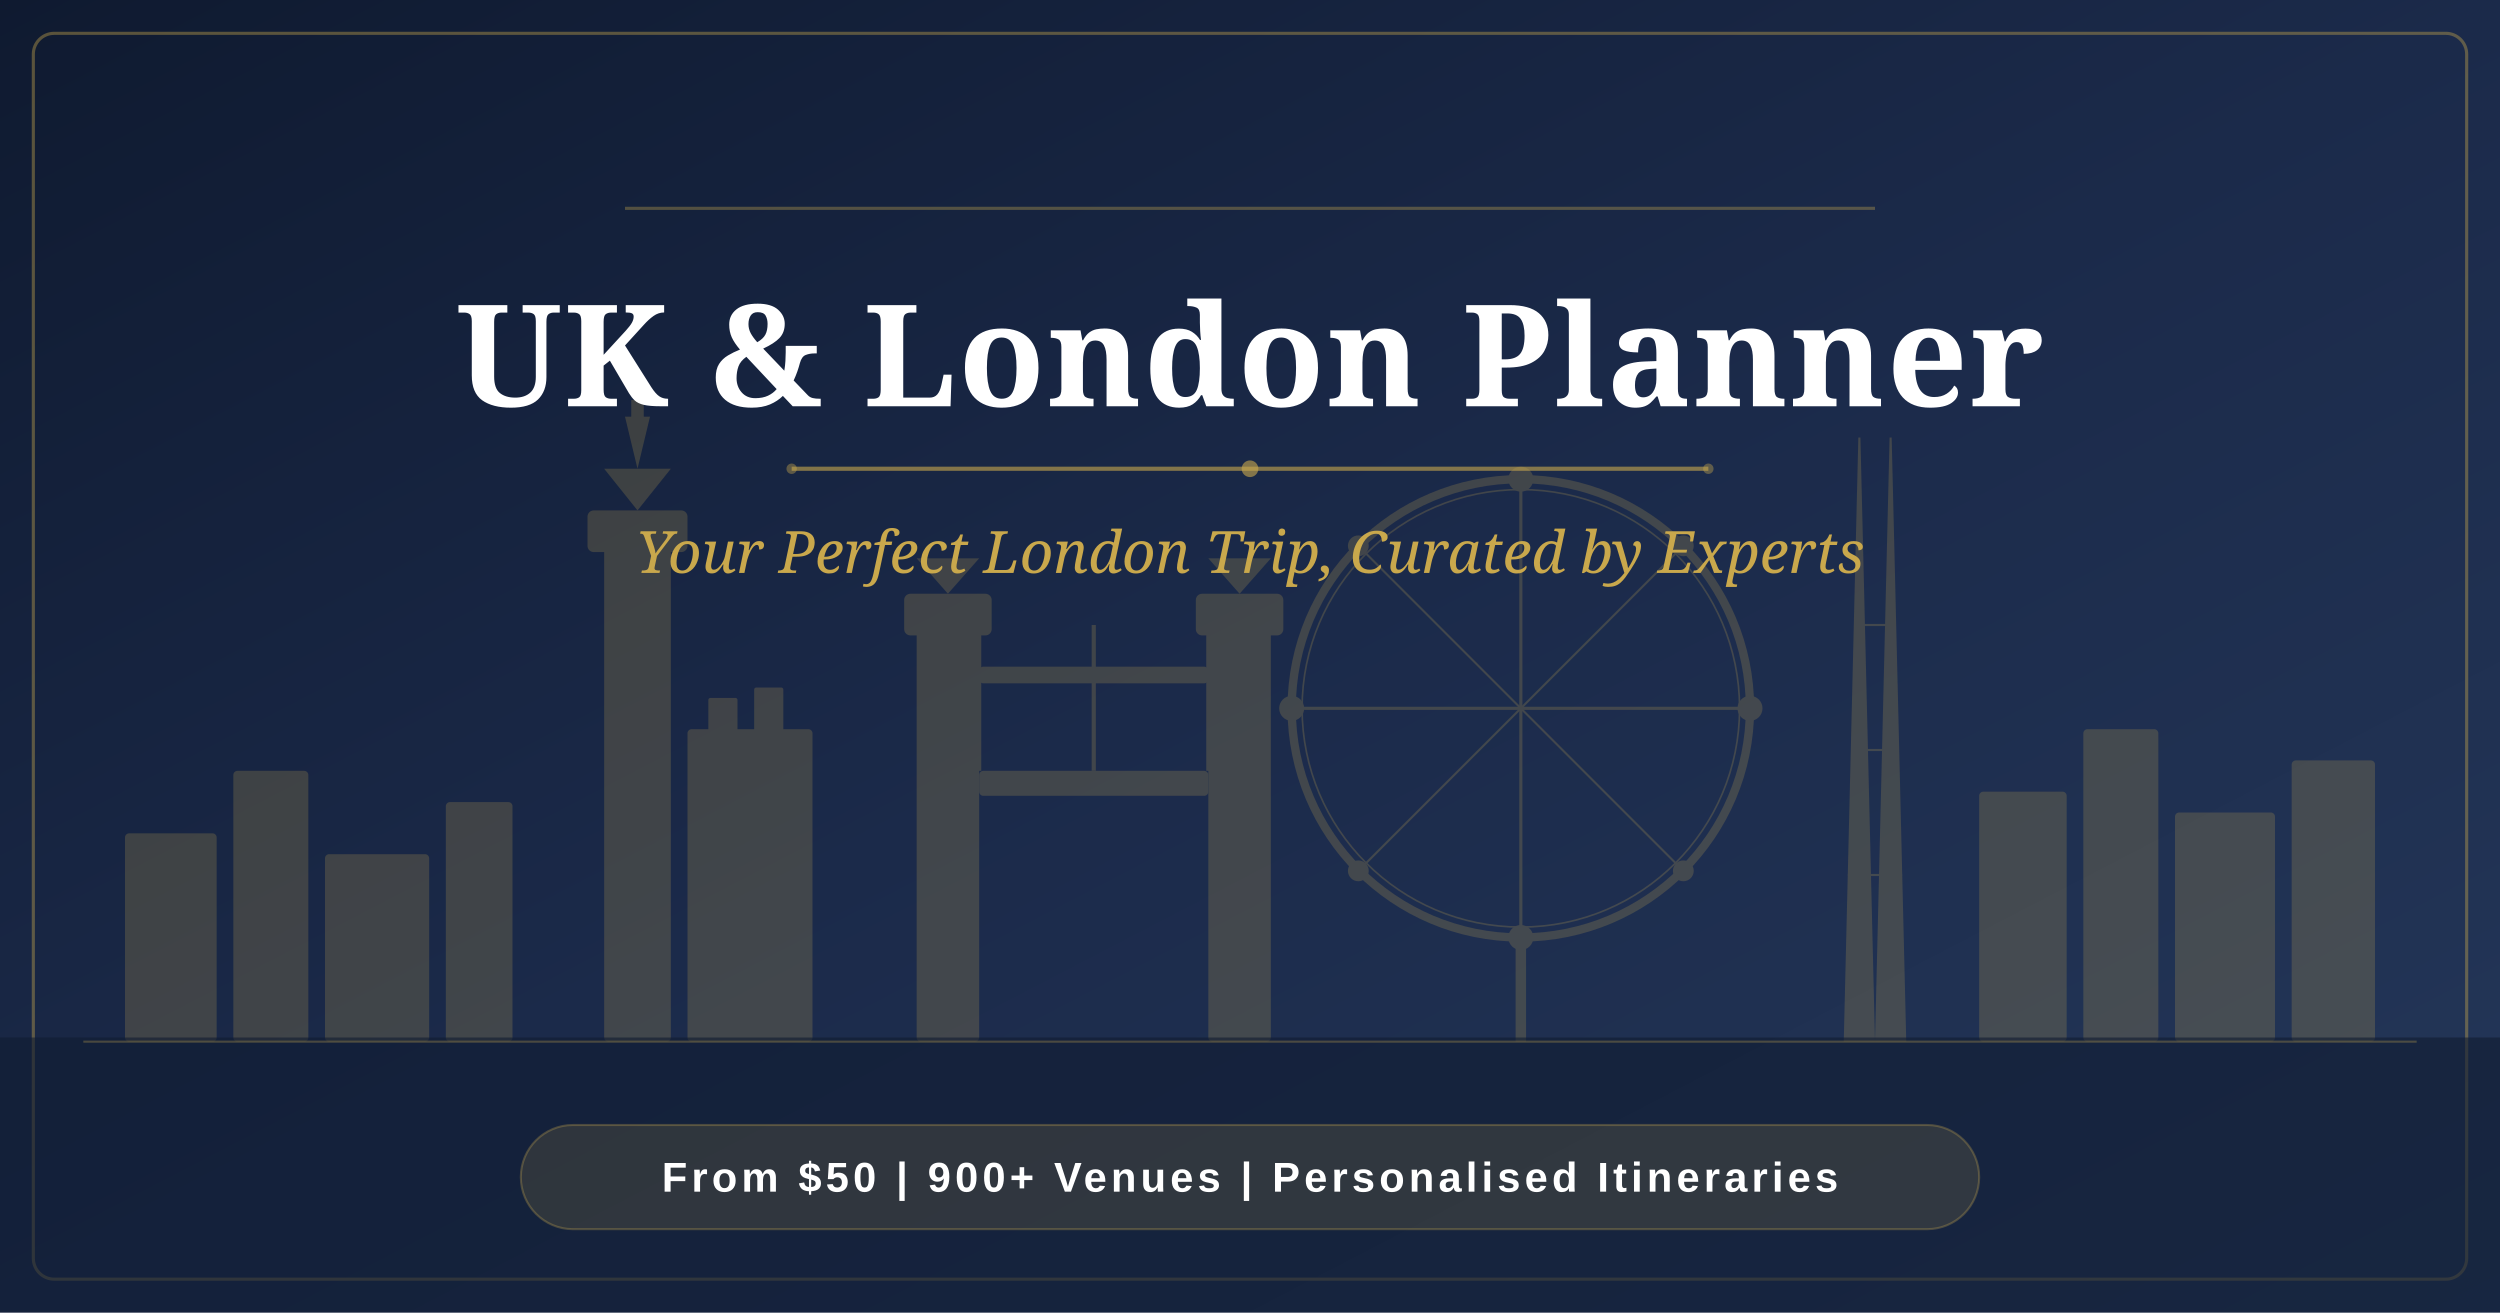
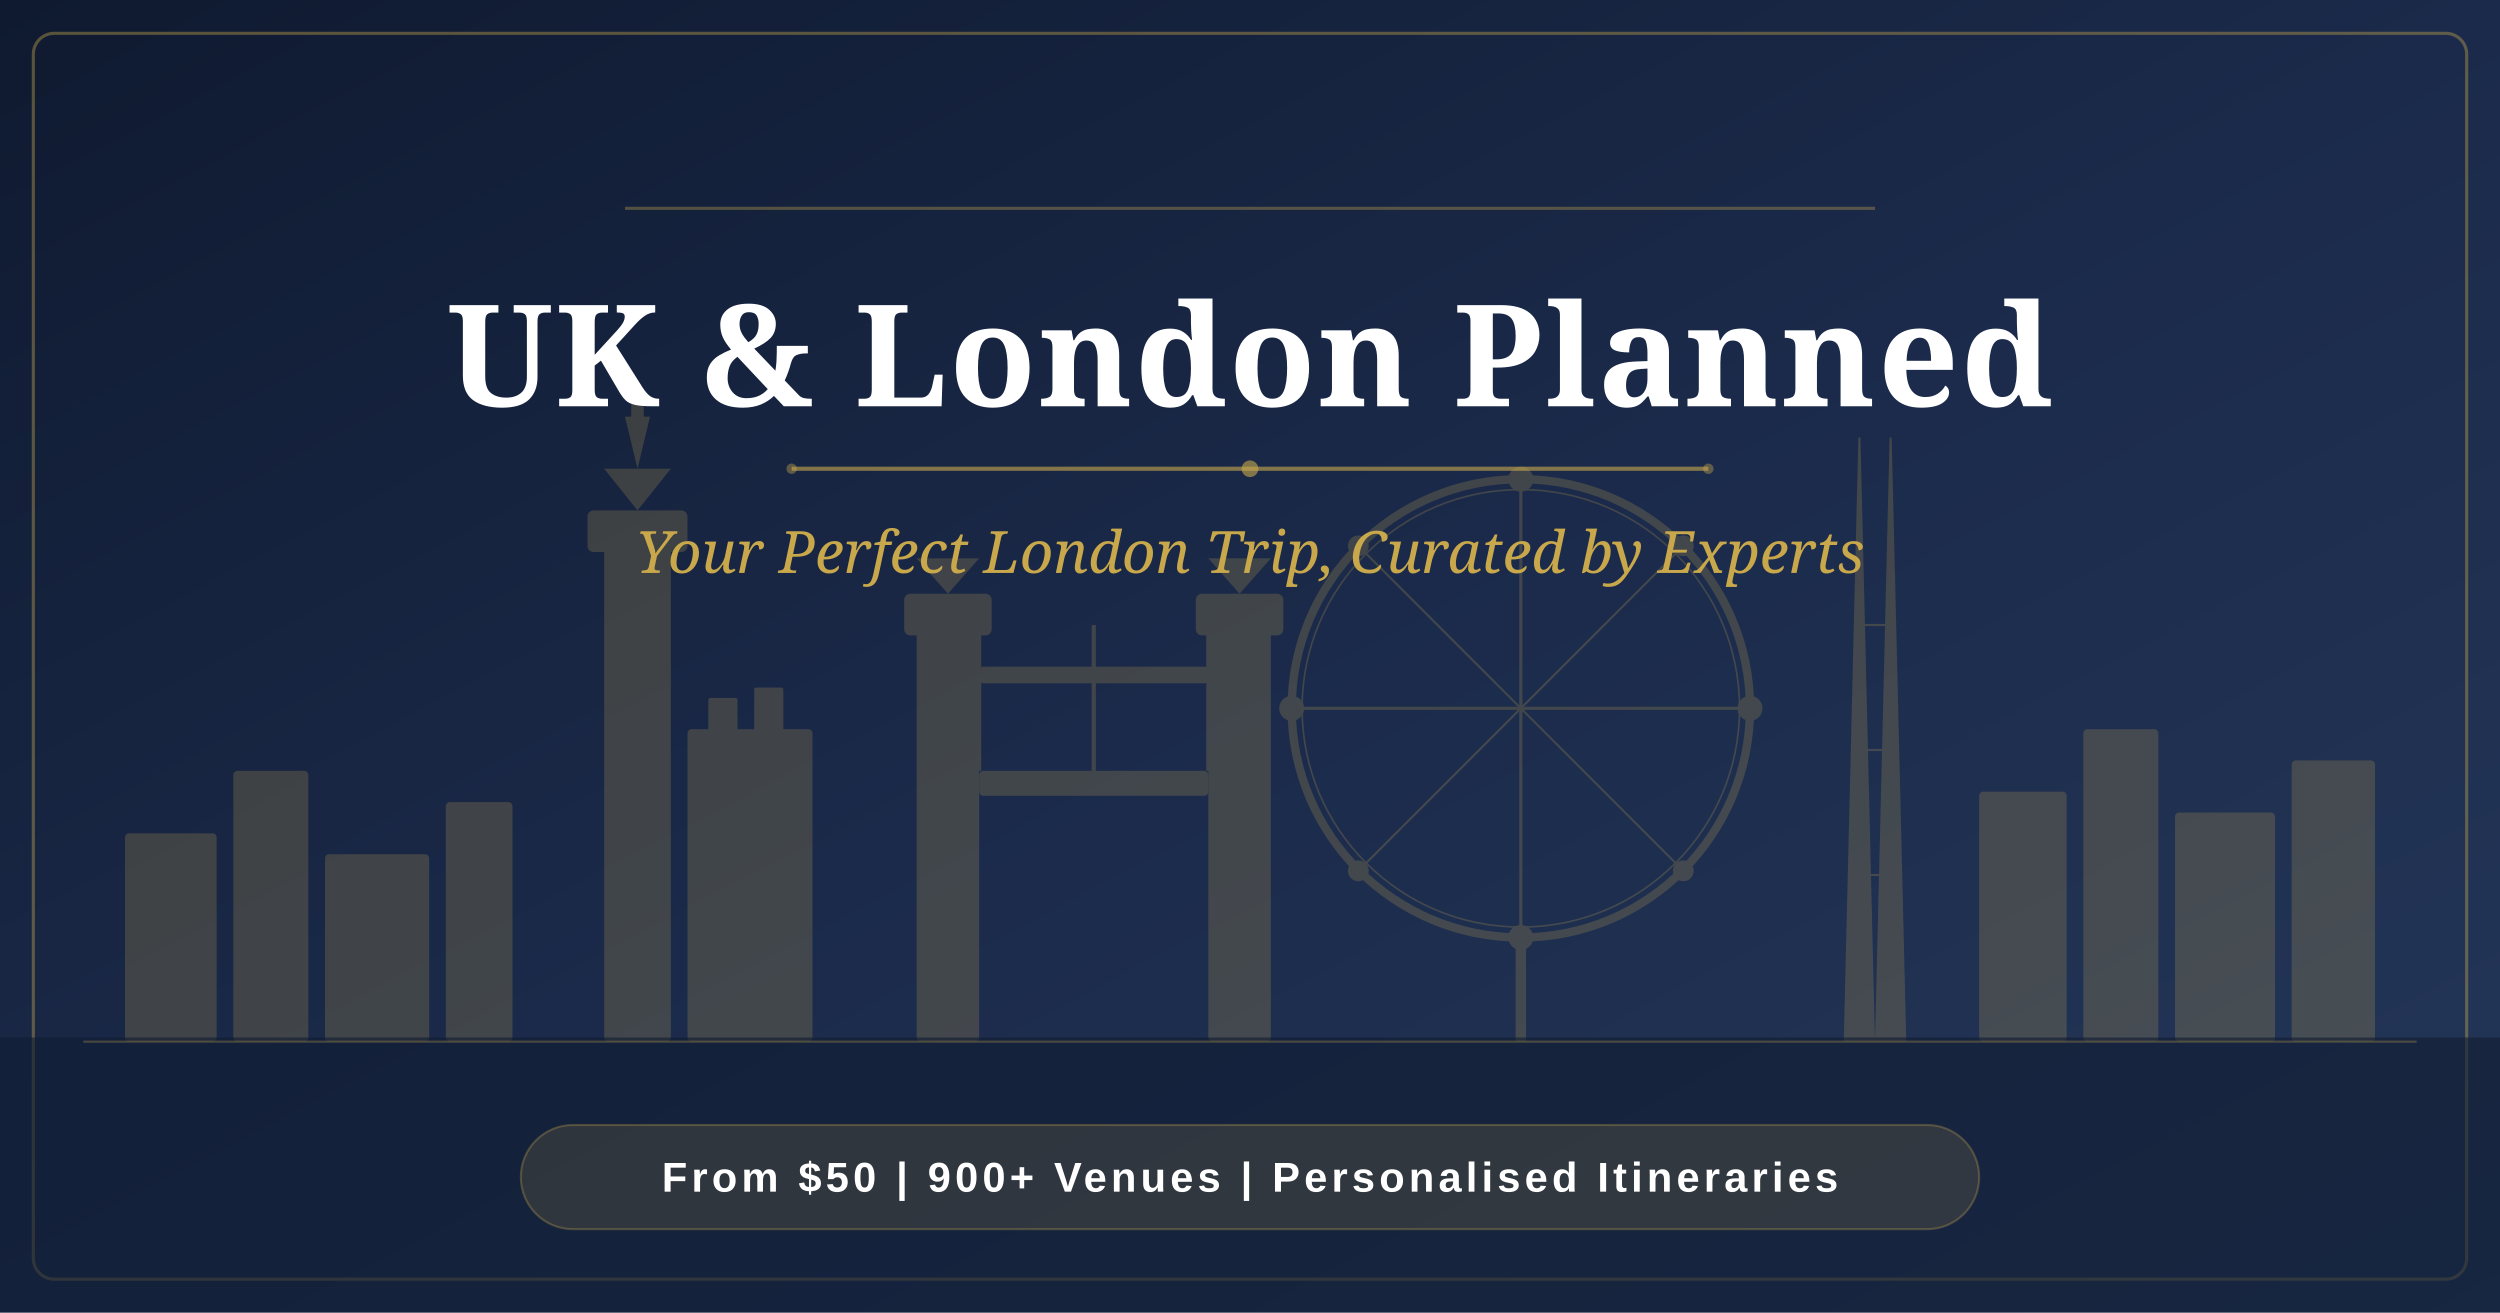
<svg xmlns="http://www.w3.org/2000/svg" viewBox="0 0 1200 630" width="1200" height="630">
  <defs>
    <linearGradient id="bg" x1="0%" y1="0%" x2="100%" y2="100%">
      <stop offset="0%" style="stop-color:#0f1a30" />
      <stop offset="50%" style="stop-color:#1B2A4A" />
      <stop offset="100%" style="stop-color:#243759" />
    </linearGradient>
    <linearGradient id="skyline-fade" x1="0%" y1="0%" x2="0%" y2="100%">
      <stop offset="0%" style="stop-color:#C9A84C;stop-opacity:0.18" />
      <stop offset="100%" style="stop-color:#C9A84C;stop-opacity:0.04" />
    </linearGradient>
  </defs>
  <rect width="1200" height="630" fill="url(#bg)" />
  <rect x="16" y="16" width="1168" height="598" rx="10" fill="none" stroke="#C9A84C" stroke-width="1.5" opacity="0.4" />
  <g opacity="0.22" fill="#C9A84C">
    <rect x="60" y="400" width="44" height="100" rx="2" />
    <rect x="112" y="370" width="36" height="130" rx="2" />
    <rect x="156" y="410" width="50" height="90" rx="2" />
    <rect x="214" y="385" width="32" height="115" rx="2" />
    <rect x="290" y="260" width="32" height="240" rx="2" />
    <rect x="282" y="245" width="48" height="20" rx="3" />
    <polygon points="306,245 290,225 322,225" />
    <polygon points="306,225 300,200 312,200" />
    <rect x="303" y="192" width="6" height="16" />
    <circle cx="306" cy="290" r="12" fill="none" stroke="#C9A84C" stroke-width="1.5" />
    <line x1="306" y1="290" x2="306" y2="282" stroke="#C9A84C" stroke-width="1.2" />
    <line x1="306" y1="290" x2="312" y2="290" stroke="#C9A84C" stroke-width="1.2" />
    <rect x="330" y="350" width="60" height="150" rx="2" />
    <rect x="340" y="335" width="14" height="20" rx="1" />
    <rect x="362" y="330" width="14" height="25" rx="1" />
    <rect x="440" y="300" width="30" height="200" rx="2" />
    <rect x="434" y="285" width="42" height="20" rx="3" />
    <polygon points="455,285 440,268 470,268" />
    <rect x="580" y="300" width="30" height="200" rx="2" />
    <rect x="574" y="285" width="42" height="20" rx="3" />
    <polygon points="595,285 580,268 610,268" />
    <rect x="470" y="370" width="110" height="12" rx="2" />
    <rect x="470" y="320" width="110" height="8" rx="2" />
    <line x1="470" y1="300" x2="470" y2="370" stroke="#C9A84C" stroke-width="2" />
    <line x1="525" y1="300" x2="525" y2="370" stroke="#C9A84C" stroke-width="2" />
    <line x1="580" y1="300" x2="580" y2="370" stroke="#C9A84C" stroke-width="2" />
    <circle cx="730" cy="340" r="110" fill="none" stroke="#C9A84C" stroke-width="4" />
    <circle cx="730" cy="340" r="105" fill="none" stroke="#C9A84C" stroke-width="0.8" />
    <line x1="730" y1="230" x2="730" y2="450" stroke="#C9A84C" stroke-width="1.5" />
    <line x1="620" y1="340" x2="840" y2="340" stroke="#C9A84C" stroke-width="1.5" />
    <line x1="652" y1="262" x2="808" y2="418" stroke="#C9A84C" stroke-width="1" />
    <line x1="808" y1="262" x2="652" y2="418" stroke="#C9A84C" stroke-width="1" />
    <circle cx="730" cy="230" r="6" />
    <circle cx="730" cy="450" r="6" />
    <circle cx="620" cy="340" r="6" />
    <circle cx="840" cy="340" r="6" />
    <circle cx="652" cy="262" r="5" />
    <circle cx="808" cy="262" r="5" />
    <circle cx="652" cy="418" r="5" />
    <circle cx="808" cy="418" r="5" />
    <line x1="730" y1="450" x2="730" y2="500" stroke="#C9A84C" stroke-width="5" />
    <polygon points="900,500 885,500 892,210 893,210" />
    <polygon points="900,500 915,500 908,210 907,210" />
    <line x1="892" y1="300" x2="908" y2="300" stroke="#C9A84C" stroke-width="1" />
    <line x1="890" y1="360" x2="910" y2="360" stroke="#C9A84C" stroke-width="1" />
    <line x1="887" y1="420" x2="913" y2="420" stroke="#C9A84C" stroke-width="1" />
    <rect x="950" y="380" width="42" height="120" rx="2" />
    <rect x="1000" y="350" width="36" height="150" rx="2" />
    <rect x="1044" y="390" width="48" height="110" rx="2" />
    <rect x="1100" y="365" width="40" height="135" rx="2" />
  </g>
  <rect x="0" y="498" width="1200" height="132" fill="#0f1a30" opacity="0.6" />
  <line x1="40" y1="500" x2="1160" y2="500" stroke="#C9A84C" stroke-width="1" opacity="0.3" />
  <line x1="300" y1="100" x2="900" y2="100" stroke="#C9A84C" stroke-width="1.5" opacity="0.35" />
-   <text x="600" y="195" text-anchor="middle" font-family="Georgia, 'Playfair Display', serif" font-size="68" font-weight="bold" fill="white" letter-spacing="1">UK &amp; London Planner</text>
+   <text x="600" y="195" text-anchor="middle" font-family="Georgia, 'Playfair Display', serif" font-size="68" font-weight="bold" fill="white" letter-spacing="1">UK &amp; London Planned</text>
  <line x1="380" y1="225" x2="820" y2="225" stroke="#C9A84C" stroke-width="2" opacity="0.6" />
  <circle cx="600" cy="225" r="4" fill="#C9A84C" opacity="0.6" />
  <circle cx="380" cy="225" r="2.5" fill="#C9A84C" opacity="0.4" />
  <circle cx="820" cy="225" r="2.5" fill="#C9A84C" opacity="0.4" />
  <text x="600" y="275" text-anchor="middle" font-family="Georgia, 'Playfair Display', serif" font-size="28" fill="#C9A84C" font-style="italic">Your Perfect London Trip, Curated by Experts</text>
  <rect x="250" y="540" width="700" height="50" rx="25" fill="#C9A84C" opacity="0.15" />
  <rect x="250" y="540" width="700" height="50" rx="25" fill="none" stroke="#C9A84C" stroke-width="1" opacity="0.3" />
  <text x="600" y="572" text-anchor="middle" font-family="Arial, 'Inter', sans-serif" font-size="20" fill="white" font-weight="600" letter-spacing="2">From $50  |  900+ Venues  |  Personalised Itineraries</text>
</svg>
